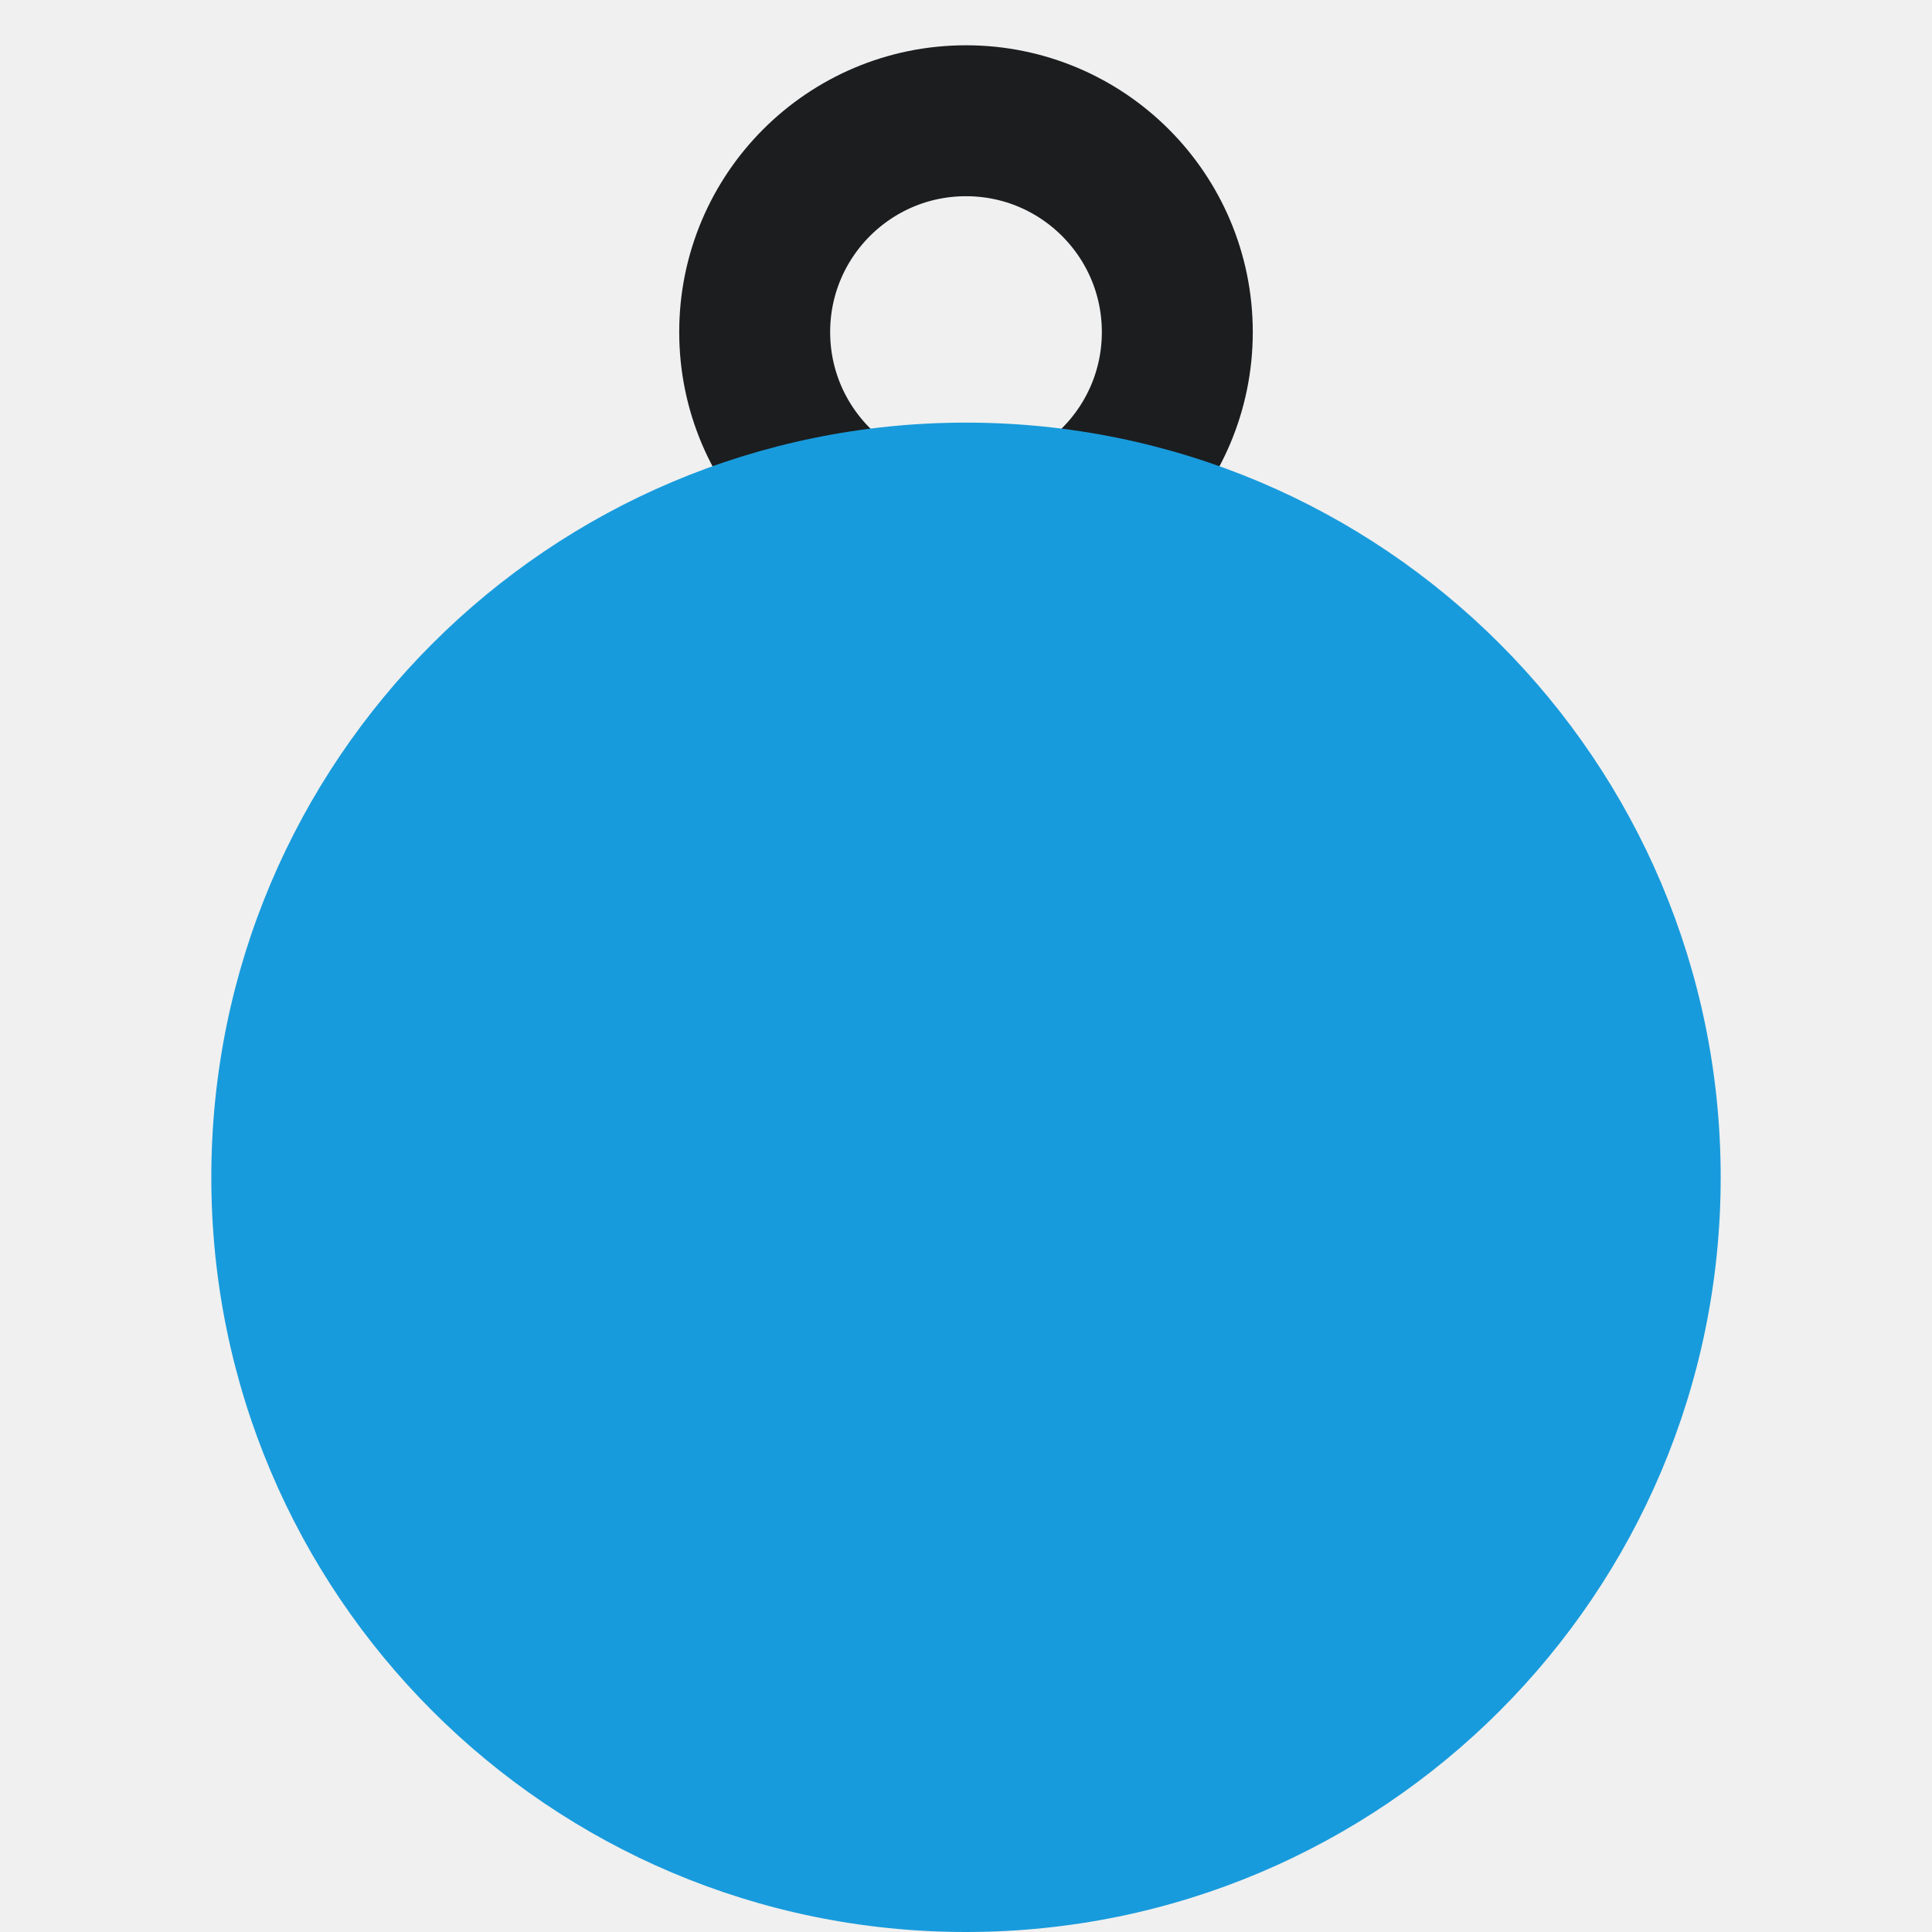
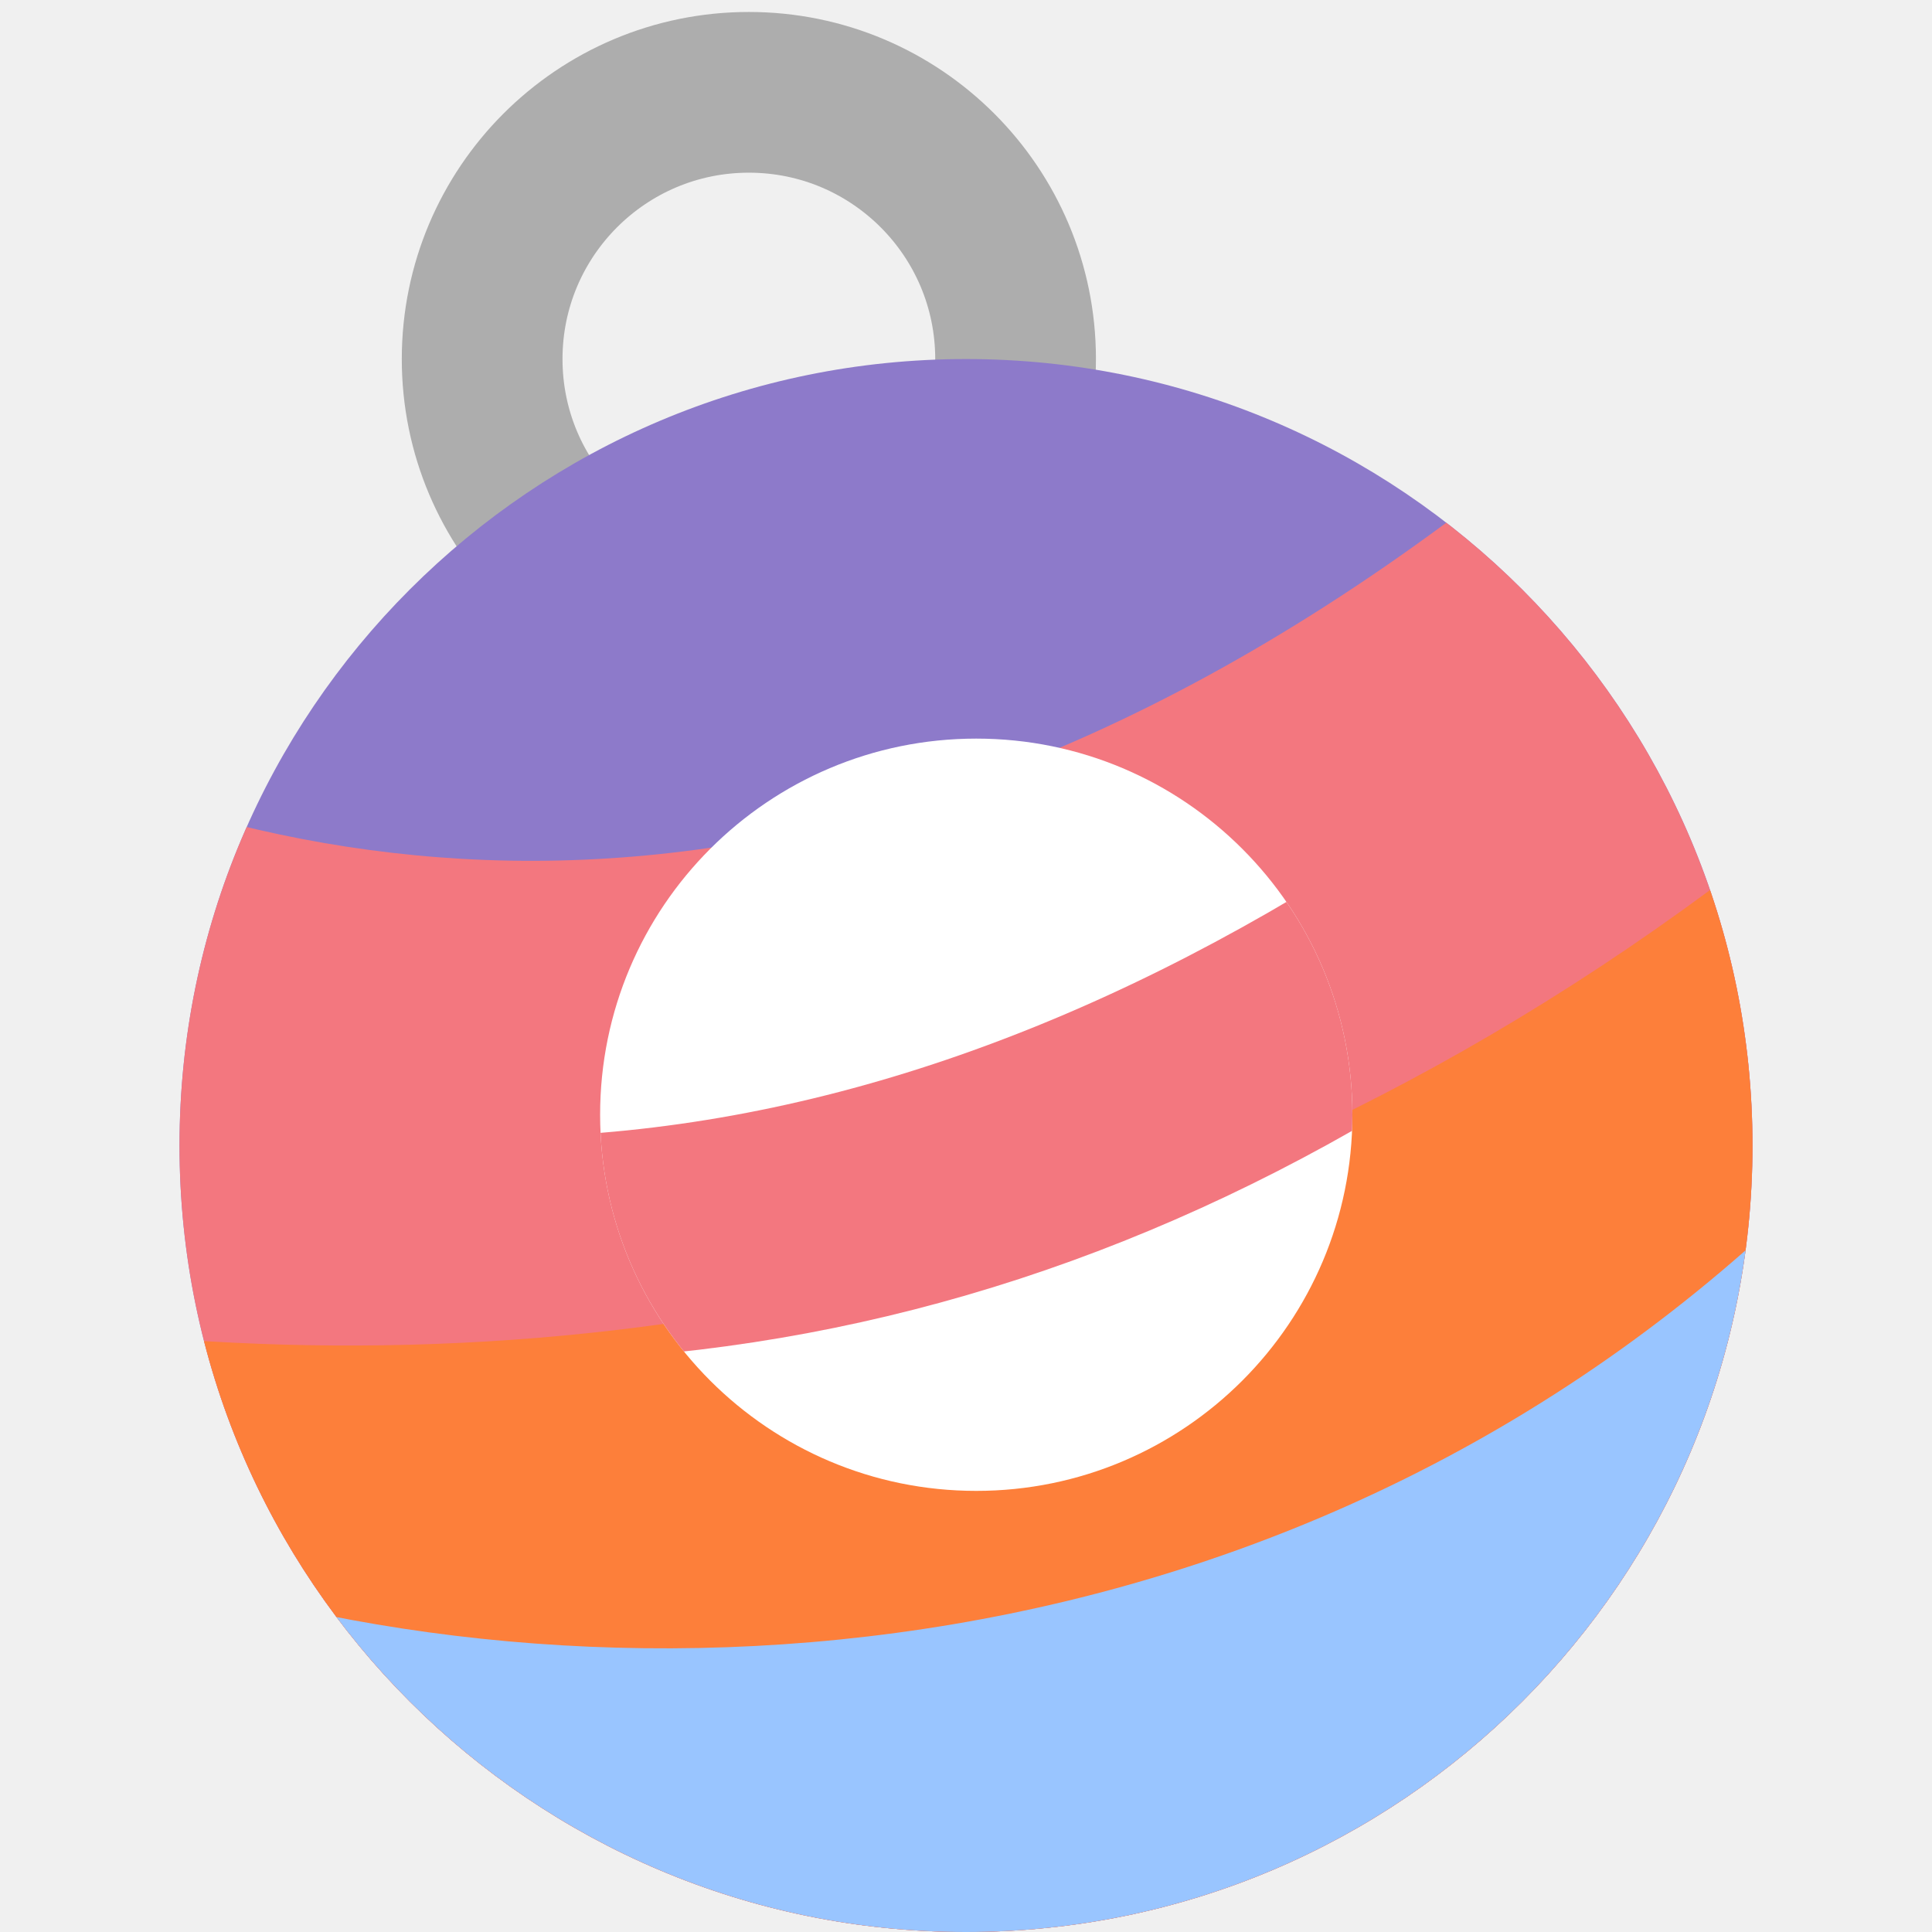
- <svg xmlns="http://www.w3.org/2000/svg" viewBox="0 0 32 32" width="32" height="32">
-   <circle cx="16" cy="5.5" r="3.5" fill="none" stroke="#1B1D1F" stroke-width="2.5" />
-   <circle cx="16" cy="19.5" r="12.5" fill="#189BDC" />
+ <svg xmlns="http://www.w3.org/2000/svg" viewBox="-6.5 3 113 113">
+   <defs>
+     <clipPath id="f">
+       <circle cx="50" cy="70" r="46" />
+     </clipPath>
+   </defs>
+   <circle cx="37.3" cy="24" r="15.6" fill="none" stroke="#adadad" stroke-width="9.4" />
+   <g clip-path="url(#f)">
+     <rect x="0" y="0" width="100" height="120" fill="#8d7aca" />
+     <path d="M0 49 C 25 58, 60 56, 100 14 V 120 H 0 Z" fill="#f3777f" />
+     <path d="M0 81 C 30 84, 66 78, 100 50 V 120 H 0 Z" fill="#fd7f3a" />
+     <path d="M0 94 C 28 104, 70 102, 100 72 V 120 H 0 Z" fill="#99c5ff" />
+     <circle cx="50.6" cy="68.2" r="22" fill="#fff" />
+   </g>
+   <defs>
+     <clipPath id="fh">
+       <circle cx="50.6" cy="68.2" r="22" />
+     </clipPath>
+   </defs>
+   <path d="M24 69.5 Q48.75 68.95 74 52.5 L77 66.5 Q53.75 81.1 28 82.5 Z" fill="#f3777f" clip-path="url(#fh)" />
</svg>
